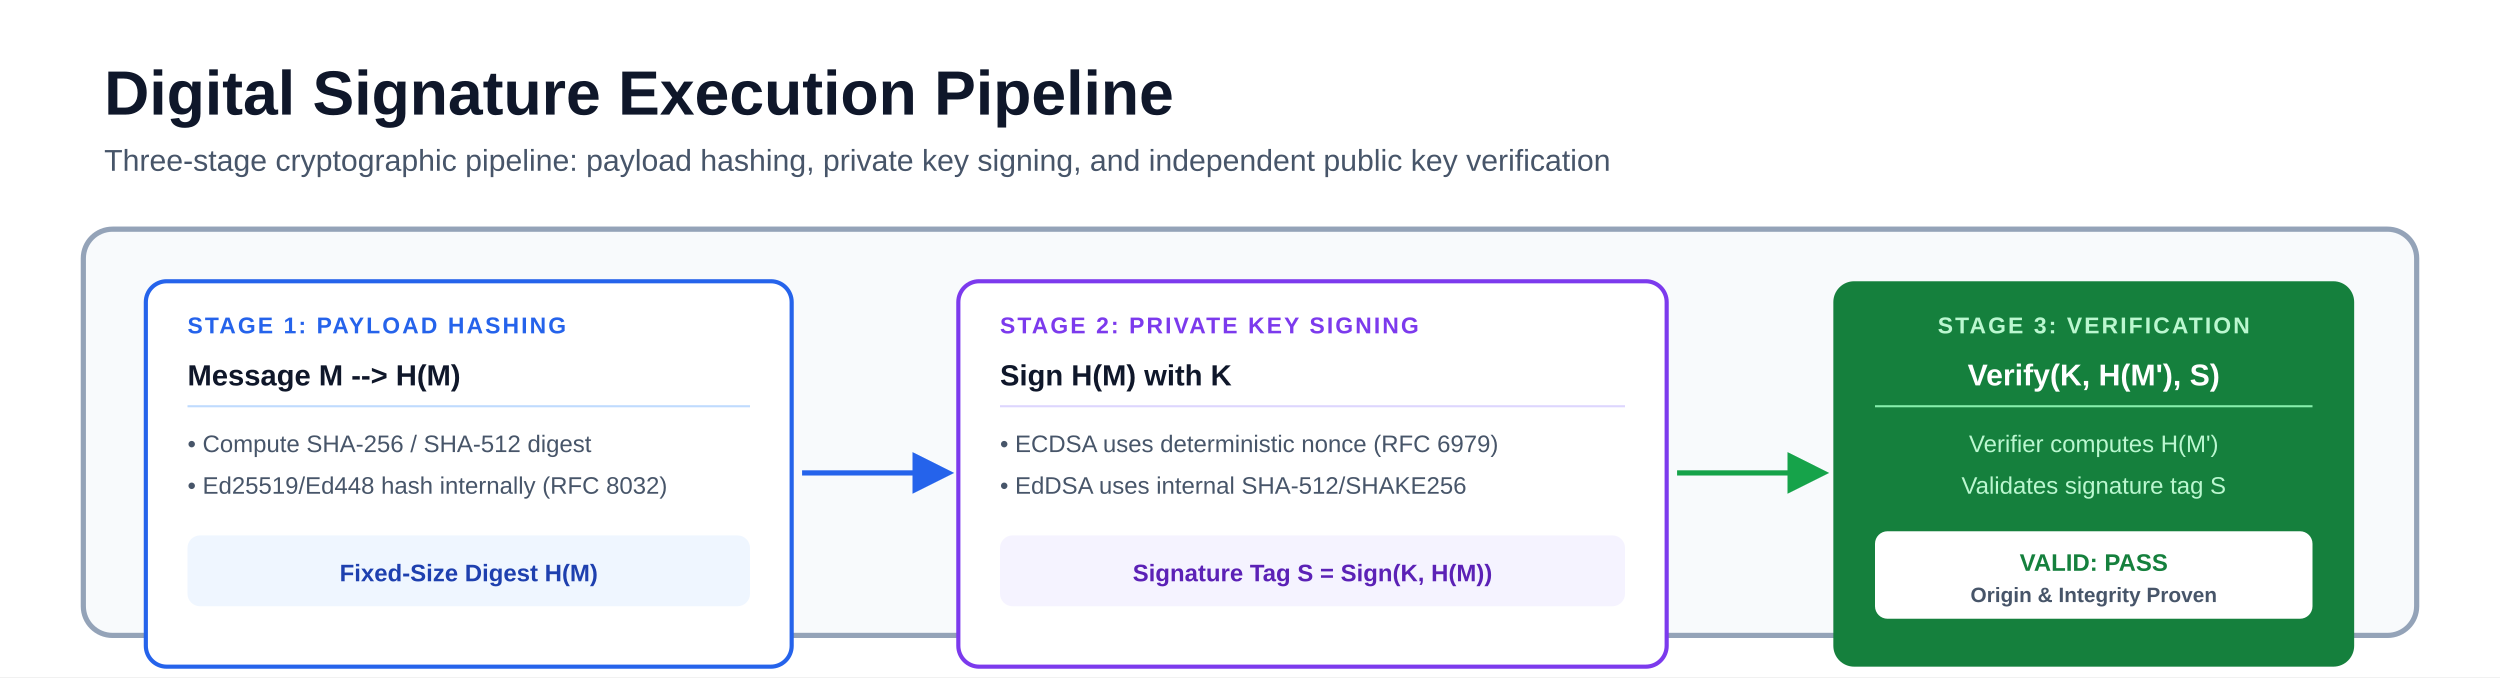
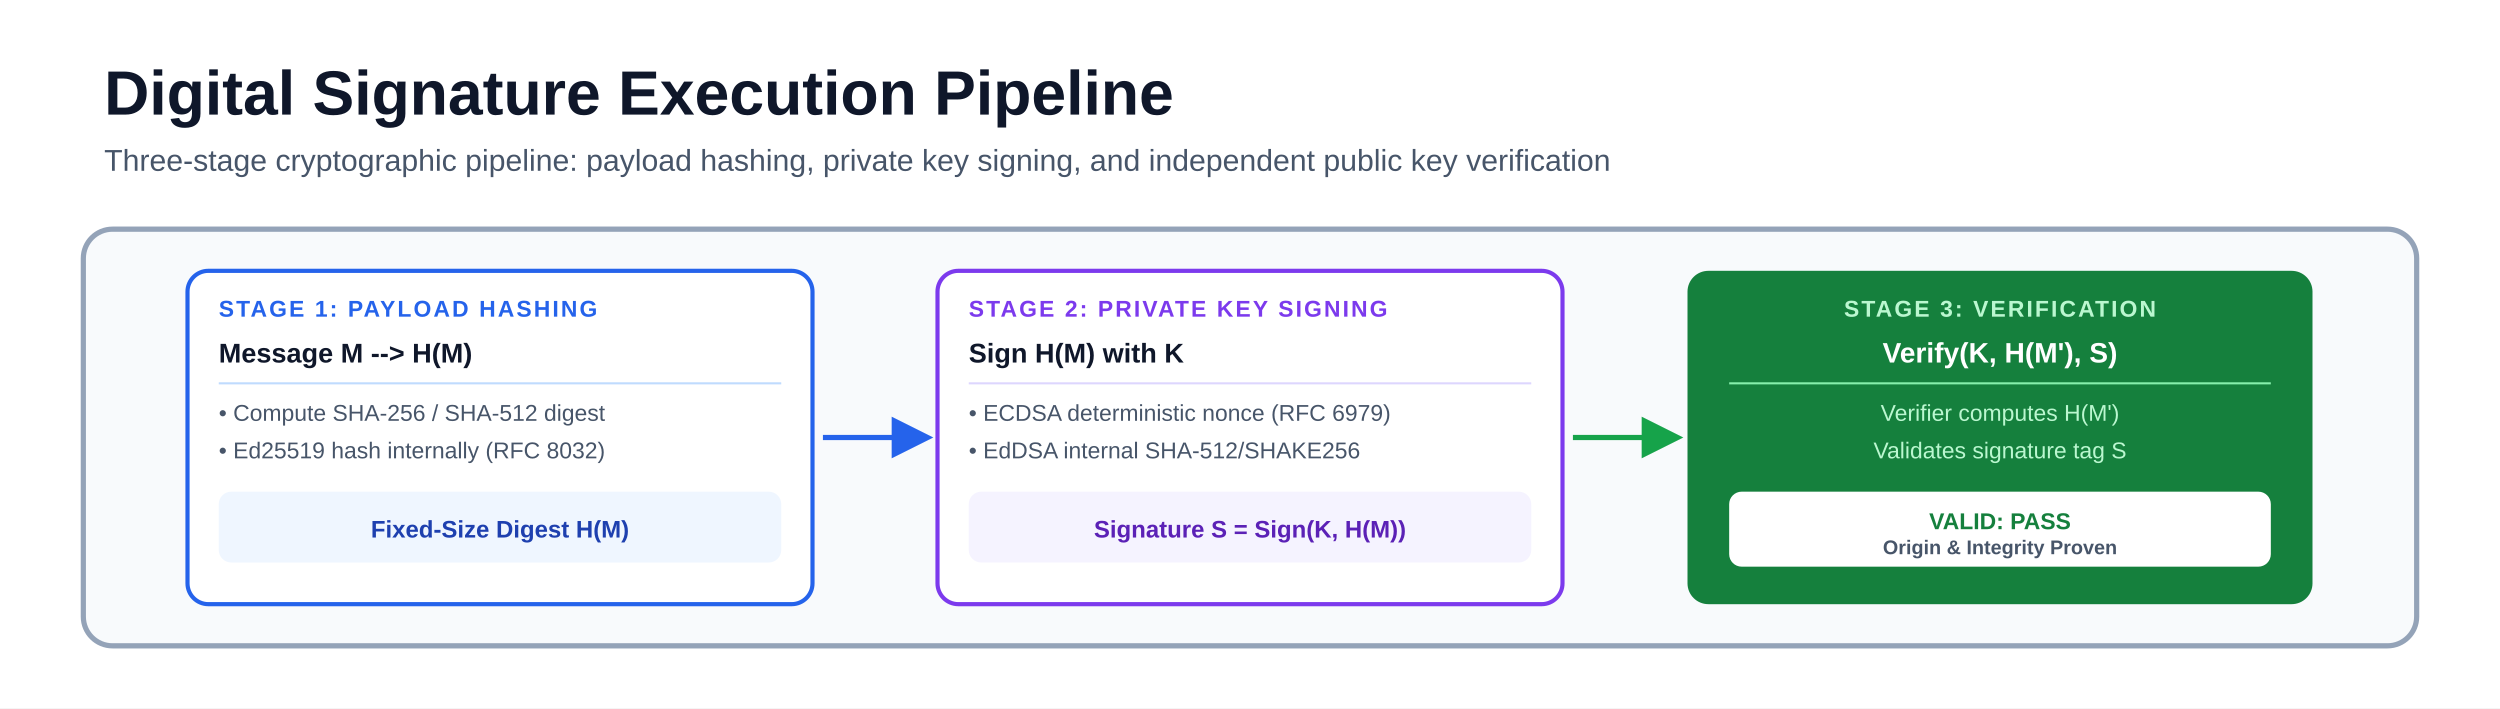
- <svg xmlns="http://www.w3.org/2000/svg" viewBox="0 0 1200 325" font-family="-apple-system, BlinkMacSystemFont, 'Segoe UI', Arial, sans-serif">
-   <rect width="1200" height="325" fill="#ffffff" />
+ <svg xmlns="http://www.w3.org/2000/svg" viewBox="0 0 1200 340" font-family="-apple-system, BlinkMacSystemFont, 'Segoe UI', Arial, sans-serif">
+   <rect width="1200" height="340" fill="#ffffff" />
  <defs>
    <marker id="arrow-blue" viewBox="0 0 10 10" refX="8.5" refY="5" markerWidth="8" markerHeight="8" orient="auto">
      <path d="M0 0 L10 5 L0 10Z" fill="#2563eb" />
    </marker>
    <marker id="arrow-green" viewBox="0 0 10 10" refX="8.5" refY="5" markerWidth="8" markerHeight="8" orient="auto">
      <path d="M0 0 L10 5 L0 10Z" fill="#16a34a" />
    </marker>
  </defs>
  <text x="50" y="55" font-size="30" font-weight="850" fill="#0f172a">Digital Signature Execution Pipeline</text>
  <text x="50" y="82" font-size="14.5" fill="#475569">Three-stage cryptographic pipeline: payload hashing, private key signing, and independent public key verification</text>
-   <rect x="40" y="110" width="1120" height="195" rx="14" fill="#f8fafc" stroke="#94a3b8" stroke-width="2.5" />
-   <rect x="70" y="135" width="310" height="185" rx="10" fill="#ffffff" stroke="#2563eb" stroke-width="2" />
-   <text x="90" y="160" font-size="11" font-weight="900" letter-spacing="1" fill="#2563eb">STAGE 1: PAYLOAD HASHING</text>
-   <text x="90" y="185" font-size="14" font-weight="800" fill="#0f172a">Message M --&gt; H(M)</text>
-   <line x1="90" y1="195" x2="360" y2="195" stroke="#bfdbfe" stroke-width="1" />
-   <text x="90" y="217" font-size="11.5" fill="#475569">• Compute SHA-256 / SHA-512 digest</text>
-   <text x="90" y="237" font-size="11.5" fill="#475569">• Ed25519/Ed448 hash internally (RFC 8032)</text>
-   <rect x="90" y="257" width="270" height="34" rx="6" fill="#eff6ff" />
-   <text x="225" y="279" font-size="11.5" font-weight="800" fill="#1e40af" text-anchor="middle">Fixed-Size Digest H(M)</text>
-   <path d="M 385 227 L 455 227" fill="none" stroke="#2563eb" stroke-width="2.5" marker-end="url(#arrow-blue)" />
-   <rect x="460" y="135" width="340" height="185" rx="10" fill="#ffffff" stroke="#7c3aed" stroke-width="2" />
-   <text x="480" y="160" font-size="11" font-weight="900" letter-spacing="1" fill="#7c3aed">STAGE 2: PRIVATE KEY SIGNING</text>
-   <text x="480" y="185" font-size="14" font-weight="800" fill="#0f172a">Sign H(M) with K<sub>priv</sub>
+   <rect x="40" y="110" width="1120" height="200" rx="14" fill="#f8fafc" stroke="#94a3b8" stroke-width="2.5" />
+   <rect x="90" y="130" width="300" height="160" rx="10" fill="#ffffff" stroke="#2563eb" stroke-width="2" />
+   <text x="105" y="152" font-size="11" font-weight="900" letter-spacing="1" fill="#2563eb">STAGE 1: PAYLOAD HASHING</text>
+   <text x="105" y="174" font-size="13" font-weight="800" fill="#0f172a">Message M --&gt; H(M)</text>
+   <line x1="105" y1="184" x2="375" y2="184" stroke="#bfdbfe" stroke-width="1" />
+   <text x="105" y="202" font-size="11" fill="#475569">• Compute SHA-256 / SHA-512 digest</text>
+   <text x="105" y="220" font-size="11" fill="#475569">• Ed25519 hash internally (RFC 8032)</text>
+   <rect x="105" y="236" width="270" height="34" rx="6" fill="#eff6ff" />
+   <text x="240" y="258" font-size="11.5" font-weight="800" fill="#1e40af" text-anchor="middle">Fixed-Size Digest H(M)</text>
+   <path d="M 395 210 L 445 210" fill="none" stroke="#2563eb" stroke-width="2.5" marker-end="url(#arrow-blue)" />
+   <rect x="450" y="130" width="300" height="160" rx="10" fill="#ffffff" stroke="#7c3aed" stroke-width="2" />
+   <text x="465" y="152" font-size="11" font-weight="900" letter-spacing="1" fill="#7c3aed">STAGE 2: PRIVATE KEY SIGNING</text>
+   <text x="465" y="174" font-size="13" font-weight="800" fill="#0f172a">Sign H(M) with K<sub>priv</sub>
  </text>
-   <line x1="480" y1="195" x2="780" y2="195" stroke="#ddd6fe" stroke-width="1" />
-   <text x="480" y="217" font-size="11.5" fill="#475569">• ECDSA uses deterministic nonce (RFC 6979)</text>
-   <text x="480" y="237" font-size="11.5" fill="#475569">• EdDSA uses internal SHA-512/SHAKE256</text>
-   <rect x="480" y="257" width="300" height="34" rx="6" fill="#f5f3ff" />
-   <text x="630" y="279" font-size="11.5" font-weight="800" fill="#5b21b6" text-anchor="middle">Signature Tag S = Sign(K<sub>priv</sub>, H(M))</text>
-   <path d="M 805 227 L 875 227" fill="none" stroke="#16a34a" stroke-width="2.5" marker-end="url(#arrow-green)" />
-   <rect x="880" y="135" width="250" height="185" rx="10" fill="#15803d" />
-   <text x="1005" y="160" font-size="11" font-weight="900" letter-spacing="1" fill="#bbf7d0" text-anchor="middle">STAGE 3: VERIFICATION</text>
-   <text x="1005" y="185" font-size="14.5" font-weight="800" fill="#ffffff" text-anchor="middle">Verify(K<sub>pub</sub>, H(M'), S)</text>
-   <line x1="900" y1="195" x2="1110" y2="195" stroke="#86efac" stroke-width="1" />
-   <text x="1005" y="217" font-size="11.5" fill="#bbf7d0" text-anchor="middle">Verifier computes H(M')</text>
-   <text x="1005" y="237" font-size="11.5" fill="#bbf7d0" text-anchor="middle">Validates signature tag S</text>
-   <rect x="900" y="255" width="210" height="42" rx="6" fill="#ffffff" />
-   <text x="1005" y="274" font-size="11.5" font-weight="900" fill="#15803d" text-anchor="middle">VALID: PASS</text>
-   <text x="1005" y="289" font-size="10" font-weight="600" fill="#475569" text-anchor="middle">Origin &amp; Integrity Proven</text>
+   <line x1="465" y1="184" x2="735" y2="184" stroke="#ddd6fe" stroke-width="1" />
+   <text x="465" y="202" font-size="11" fill="#475569">• ECDSA deterministic nonce (RFC 6979)</text>
+   <text x="465" y="220" font-size="11" fill="#475569">• EdDSA internal SHA-512/SHAKE256</text>
+   <rect x="465" y="236" width="270" height="34" rx="6" fill="#f5f3ff" />
+   <text x="600" y="258" font-size="11.5" font-weight="800" fill="#5b21b6" text-anchor="middle">Signature S = Sign(K<sub>priv</sub>, H(M))</text>
+   <path d="M 755 210 L 805 210" fill="none" stroke="#16a34a" stroke-width="2.5" marker-end="url(#arrow-green)" />
+   <rect x="810" y="130" width="300" height="160" rx="10" fill="#15803d" />
+   <text x="960" y="152" font-size="11" font-weight="900" letter-spacing="1" fill="#bbf7d0" text-anchor="middle">STAGE 3: VERIFICATION</text>
+   <text x="960" y="174" font-size="13.5" font-weight="800" fill="#ffffff" text-anchor="middle">Verify(K<sub>pub</sub>, H(M'), S)</text>
+   <line x1="830" y1="184" x2="1090" y2="184" stroke="#86efac" stroke-width="1" />
+   <text x="960" y="202" font-size="11" fill="#bbf7d0" text-anchor="middle">Verifier computes H(M')</text>
+   <text x="960" y="220" font-size="11" fill="#bbf7d0" text-anchor="middle">Validates signature tag S</text>
+   <rect x="830" y="236" width="260" height="36" rx="6" fill="#ffffff" />
+   <text x="960" y="254" font-size="11" font-weight="900" fill="#15803d" text-anchor="middle">VALID: PASS</text>
+   <text x="960" y="266" font-size="9.5" font-weight="600" fill="#475569" text-anchor="middle">Origin &amp; Integrity Proven</text>
</svg>
